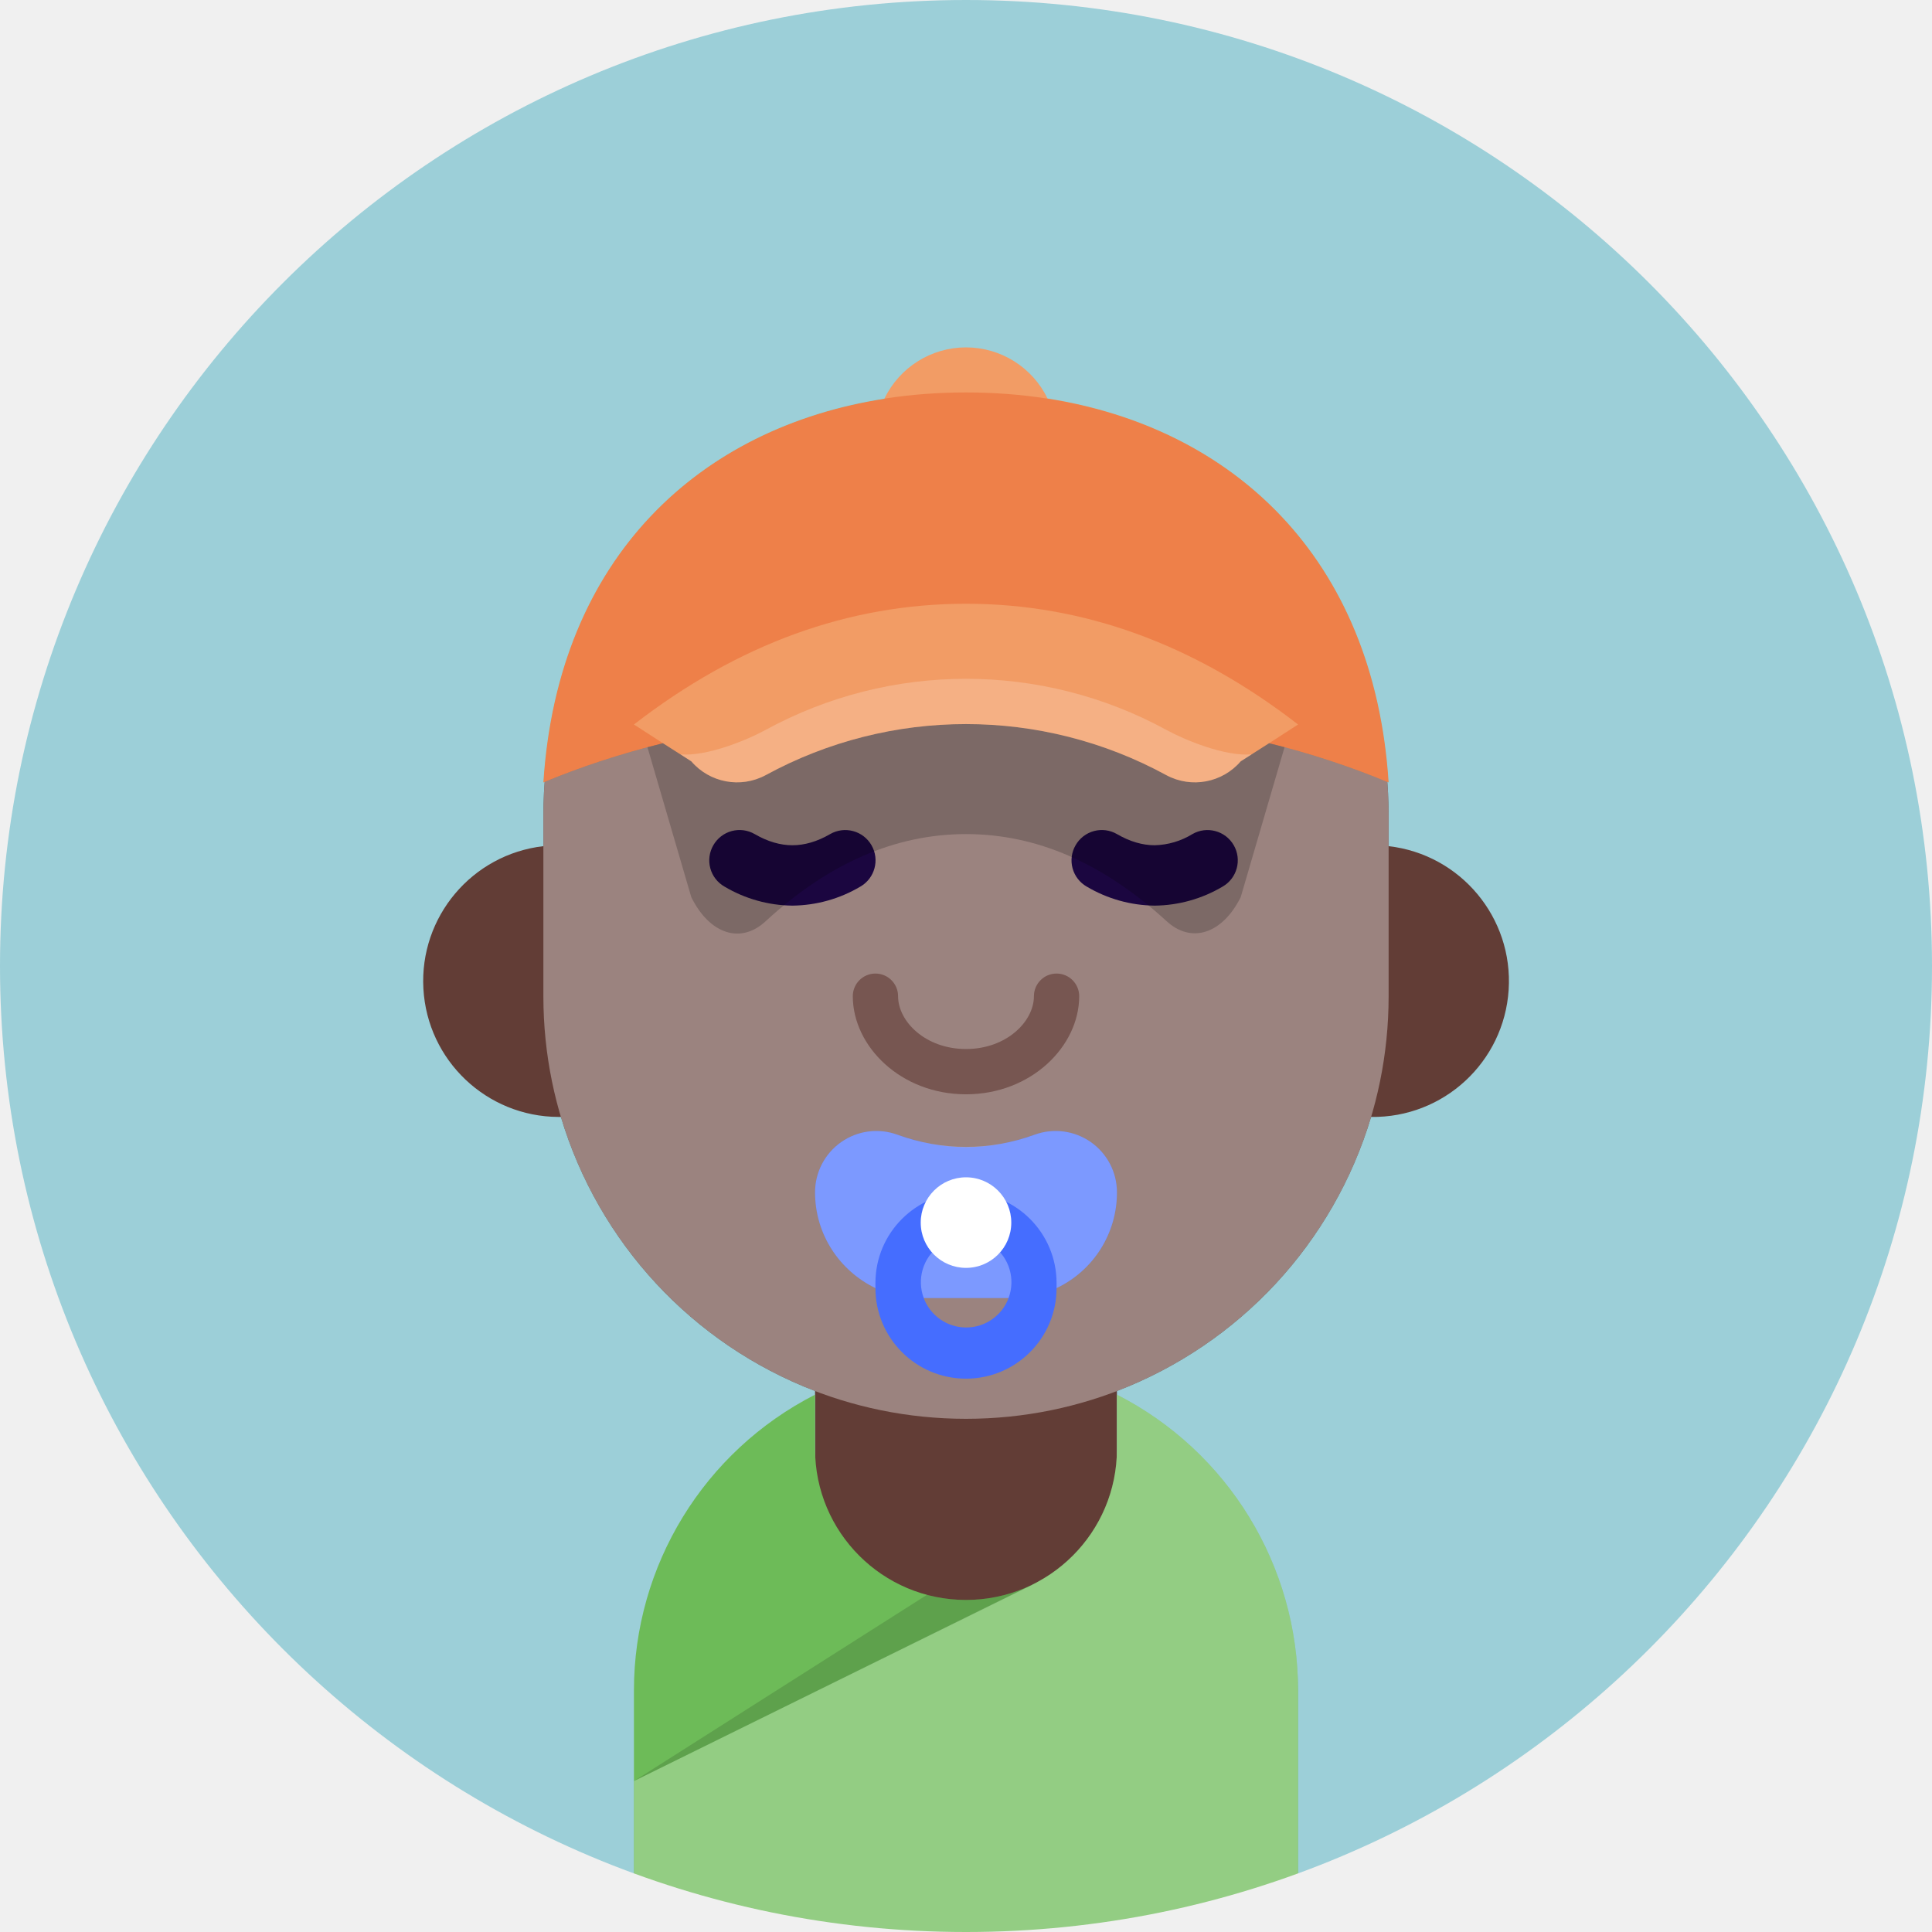
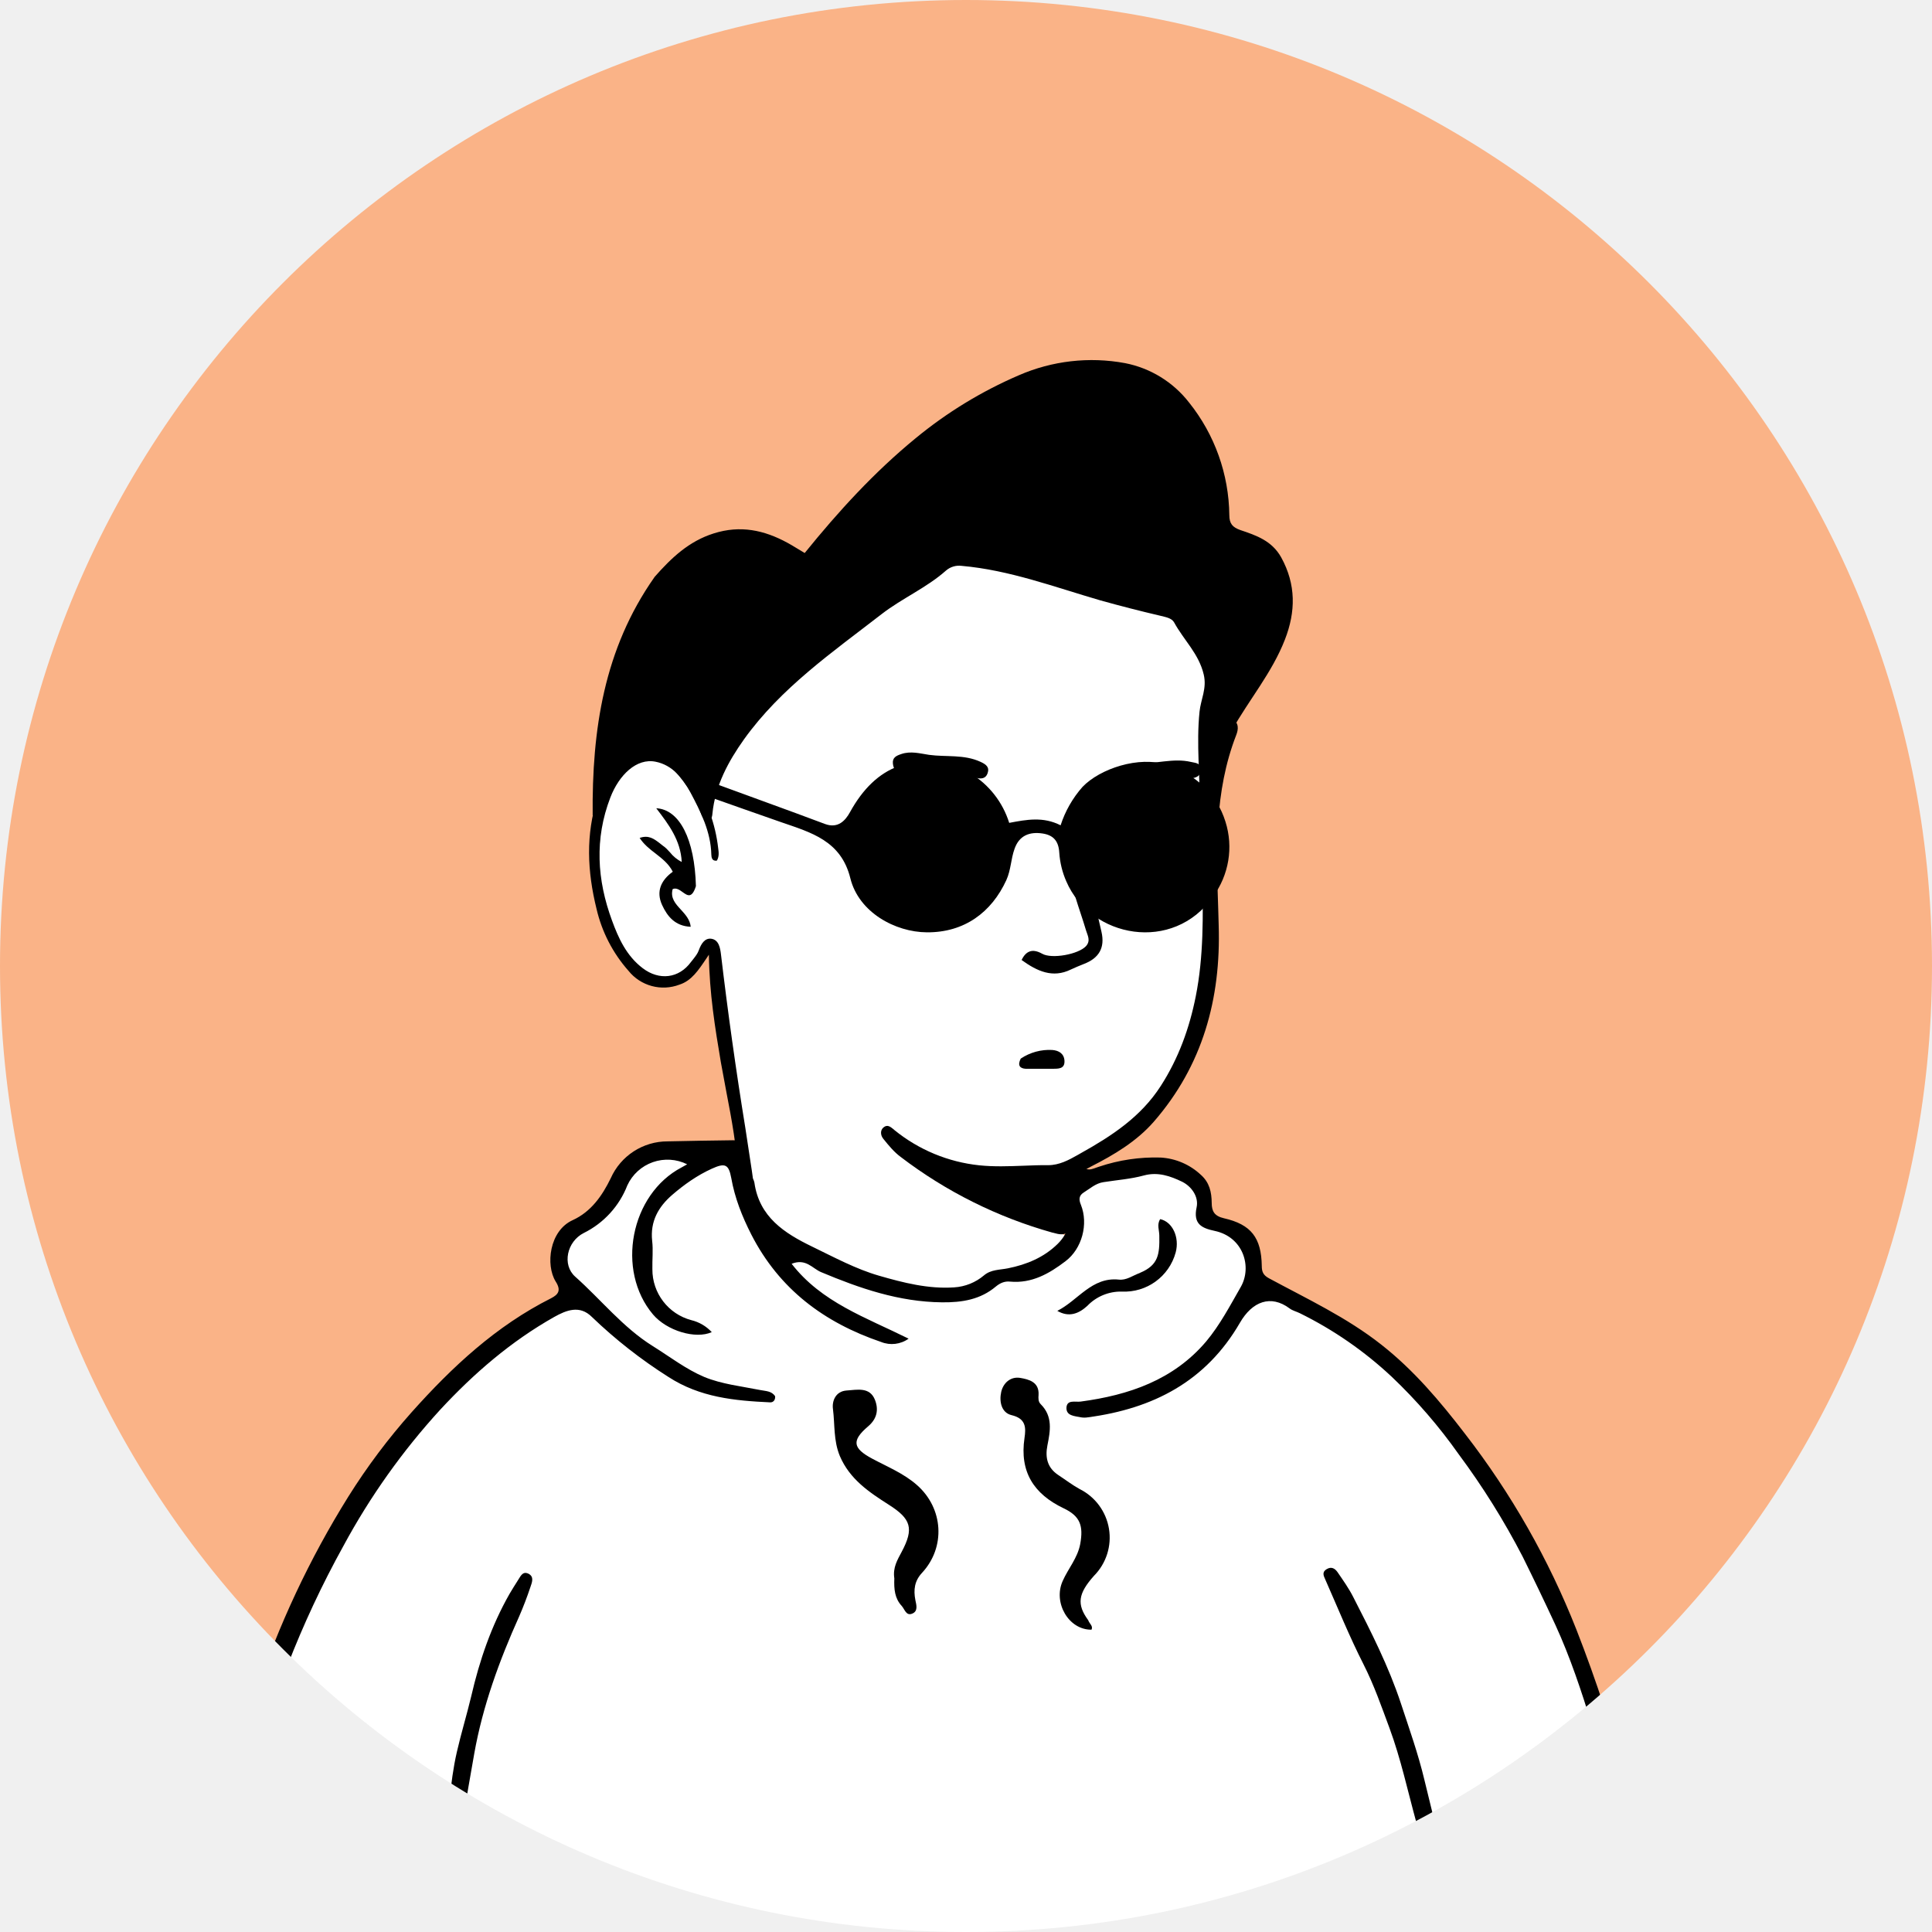
- <svg xmlns="http://www.w3.org/2000/svg" viewBox="0 0 64 64" fill="none" shape-rendering="auto" width="128" height="128">
+ <svg xmlns="http://www.w3.org/2000/svg" viewBox="0 0 1744 1744" fill="none" shape-rendering="auto" width="128" height="128">
  <mask id="viewboxMask">
-     <rect width="64" height="64" rx="32" ry="32" x="0" y="0" fill="#fff" />
+     <rect width="1744" height="1744" rx="872" ry="872" x="0" y="0" fill="#fff" />
  </mask>
  <g mask="url(#viewboxMask)">
-     <rect fill="#9ccfd8" width="64" height="64" x="0" y="0" />
-     <path d="M37 46.08V52a5 5 0 0 1-10 0v-5.92A14.04 14.04 0 0 1 18.58 37h-.08a4.5 4.5 0 0 1-.5-8.97V27a14 14 0 1 1 28 0v1.03a4.5 4.5 0 0 1-.58 8.97A14.04 14.04 0 0 1 37 46.08Z" fill="#623d36" />
-     <mask id="personas-a" style="mask-type:luminance" maskUnits="userSpaceOnUse" x="14" y="13" width="36" height="44">
-       <path d="M37 46.08V52a5 5 0 0 1-10 0v-5.92A14.04 14.04 0 0 1 18.58 37h-.08a4.5 4.5 0 0 1-.5-8.97V27a14 14 0 1 1 28 0v1.03a4.5 4.5 0 0 1-.58 8.97A14.04 14.04 0 0 1 37 46.08Z" fill="#fff" />
-     </mask>
-     <g mask="url(#personas-a)">
-       <path d="M32 13a14 14 0 0 1 14 14v6a14 14 0 1 1-28 0v-6a14 14 0 0 1 14-14Z" fill="#fff" style="mix-blend-mode:overlay" opacity=".36" />
+     <rect fill="#fab387" width="1744" height="1744" x="0" y="0" />
+     <g transform="translate(531 487)">
+       <path d="M554 727.7c-99.2 297-363.8 388.6-503.7 19.8-19.3-50.7 31-69.5 66.2-91.9 24.1-15.3 36.8-28.5 35.3-42.2-7-64.4-36.9-243.8-36.9-243.8l-3-5.8s.7-1.6-2.2 1.2c-3 3-9.9 34.2-37 34.2-24.5 0-49.2-10.9-61-86.3C7.2 285.6 9.6 214 40 201c12.5-5.3 24-7.2 35.2-.8 11.3 6.4-13-22 112-126C268.4 6.4 396.7-3.5 448.5 8 500.3 19.5 552 44.8 574.9 98.5c27.8 65-25.9 114.3-14 262.5-2.2 53.6.8 171.2-146.6 210.6-28 7.5-19.3 48.4 22.7 58.4 67 21 117 72.3 117 97.9" fill="#fff" />
+       <path fill-rule="evenodd" clip-rule="evenodd" d="m554 266.2.1-1.4c4.1-36.4 8.2-71.7 27.1-103.4 6.5 4.4 5.7 10 3.7 15.2-19.9 51.2-18 104.4-16.2 157.6l.4 14c2.1 66.4-14.5 126.8-58.7 177.5-15.4 17.6-35.8 29.8-56.5 40.3-21.4 11-25.9 20.1-19.2 43.6l.8 2.6c1.4 3.9 2.8 7.9-1 11.8-4.5 4.6-9.5 3.3-14.8 1.8l-.6-.1a406.4 406.4 0 0 1-137-68.3c-6-4.4-10.8-10.3-15.5-16.1l-.3-.4c-2.5-3-3-7.8.5-10.4 3.3-2.5 5.8-.5 8.7 1.8l1 .9a145.5 145.5 0 0 0 76.3 31.7c13.4 1.4 26.6.9 40 .4 7.4-.3 14.8-.6 22.3-.5 10.2 0 18.7-4.7 26.7-9.2l2.8-1.6c27.8-15.5 54.3-32.8 72.2-60.7 16.1-25 25.9-52.2 31.6-80.9 7.2-36.1 6.6-72.7 6-109.8-.3-12-.5-24.2-.5-36.4ZM50.6 190.8c21.9-1.7 34 11.2 44.3 26.3a140.4 140.4 0 0 1 22.4 61.5c.5 3.7 1 7.6-1.2 11.3-4.5.6-4.9-3-5-5.6-.5-20.7-9.7-38.7-18.9-56.1-6.6-12.5-16.2-24.6-31.4-27.6-17.2-3.5-33 12-40.8 32.2-14.5 37.6-12 74.6 1.4 111 5.8 15.9 13.1 32.1 27.8 43.2 14.8 11.3 32.7 9.3 43.6-5.7l2-2.5c2-2.6 4-5.1 5-8 2.1-5.8 5.4-11.2 11.3-10.4 6.8 1 8 8.3 8.7 14a3661 3661 0 0 0 22 156.7l5.9 38.8c2.6 17.1 5.6 41.7 3.6 52.1a28 28 0 0 0-.3 2.2c-.4 2.8-.6 5-4.2 5.5-4.9.8-7-2-7.7-6.4-2.3-17-3-23.6-4-49.6-.9-25.2-5.6-50-10.4-74.9l-5-27c-5.2-30.8-10.3-62-10.8-97l-2 3c-7.6 11.3-13.7 20.5-24.5 24a40.5 40.5 0 0 1-46.1-12.5 127.8 127.8 0 0 1-28.8-55.8c-8.4-34-9.9-67.1.9-100.6 5.2-16.1 23.7-44.7 42.2-42Zm34.6 127.5c4.4 3.2 8.4 6 12-5.4-1.1-42.2-14.7-69.2-35.8-70.3 11.2 14.6 22 28.8 23 48.5a32.3 32.3 0 0 1-10.7-8.8c-2-2.2-4-4.4-6.5-6l-3-2.4c-4.8-3.6-9.7-7.4-17.8-4.5 3.8 5.8 9 10 14.3 14 6 4.7 12 9.3 15.6 16.5-10.6 7.7-15.2 17.7-9.7 29.9 4.8 10.5 11.9 19.2 25.9 19.8-.6-6.3-4.7-10.9-8.8-15.4-5-5.4-9.7-10.6-7.5-18.6 3.2-1.5 6.2.7 9 2.7Z" fill="#000" />
    </g>
-     <g transform="translate(20 24)">
-       <path d="M3.63 4A1 1 0 0 0 4 5.37 4.5 4.5 0 0 0 6.25 6a4.5 4.5 0 0 0 2.25-.63 1 1 0 0 0-1-1.74c-.43.25-.85.37-1.25.37S5.43 3.88 5 3.63A1 1 0 0 0 3.63 4ZM15.63 4A1 1 0 0 0 16 5.37a4.5 4.5 0 0 0 2.25.63 4.5 4.5 0 0 0 2.25-.63 1 1 0 0 0-1-1.74 2.5 2.5 0 0 1-1.25.37c-.4 0-.82-.12-1.25-.37a1 1 0 0 0-1.37.37Z" fill="#1B0640" />
+     <g transform="translate(178 1057)">
+       <path d="M1313.4 698 9.7 694.7S43.1 485 106 365.7c17-32.4 81-128.7 141.8-189.6 40.8-41 87.7-56 89-62 2.2-9.7-11-41.4-8.8-48.5 8.1-25.5 9.5.8 42.1-31.8 18.3-18.2 1.4-29.6 21.6-43.2 29.8-20 60-8.7 87-7.6 18 .7 12.4 50.3 27.3 62.5 40.3 32.9 91.8 54 128 63.5 46.1 12.2 61.6-2.5 85.4-12.2 23.8-9.6 38.5 12.2 68.9-33.2 14.2-21.2-11-42.6 8.2-54C826.6-8.3 872.2-7.7 891.1 2c28.9 14.8 16.3 41.6 16.3 41.6s35.7 11.6 43 22c7.2 10 5 44 5 44s-2.8-13.7 63.4 23.5c84.2 47.4 179.2 187.2 223 296 46.6 115.8 71.6 269 71.6 269Z" fill="#fff" />
+       <path d="M1307 698c-9.4-38.5-16.9-77.2-25.6-115.7-6.3-27.8-14-55-22.4-82.2-9.5-30.6-19.5-61-33-90.4-9.6-20.7-19.4-41.1-29.5-61.5a673 673 0 0 0-57.7-92.4 470.2 470.2 0 0 0-60.5-70 342.9 342.9 0 0 0-83-57.4c-3-1.5-6.6-2.3-9.2-4.3-17-12.7-33.7-6.3-44.8 12.9-30.8 53.2-78.6 77.6-137.2 85.4a19 19 0 0 1-6.4 0c-5.6-1.2-13.6-1.2-13-9.1.7-7 8-4.5 12.7-5.1 43.7-5.8 84-19.6 113.4-54.3 12.4-14.8 21.6-32.4 31.3-49.3 10.2-17.9 2.4-45-23.7-50.5-11.8-2.5-19.5-6.3-16.2-21.4 2-9.6-4.8-18.9-13.2-23-10.4-5-21.7-9.1-34.5-5.6-11.7 3.2-24.2 4.1-36.3 6-7.1 1-12.2 5.8-18 9.4-4.4 2.8-4.4 6.4-2.5 11 7 17.4 1 39.8-13.9 51-14.7 11.2-30.4 20.2-50 18.4-4.9-.5-8.9 1.2-12.8 4.4-14 11.8-30.4 14.5-48.7 14.3-38.8-.4-74.2-12.6-109.2-27.3-7.8-3.3-13.6-12.6-26.5-7.5 27 34.9 67 48.4 105.6 67.6a26 26 0 0 1-24.8 3c-51.4-17.5-91.9-47.6-117.2-97-8.4-16.5-14.9-33-18.1-51-2.3-12.6-5.7-13.8-17.6-8.4-13.2 6-24.9 14.3-35.7 23.6-12.5 10.8-20 24-18.1 41.5 1 8.4 0 17 .2 25.6a47.3 47.3 0 0 0 35.2 46 37 37 0 0 1 18.4 10.8c-14.6 6.6-40.5-1.2-53-15.9C377.8 89.8 391.1 21 437.3-3.2l5-2.8a39.9 39.9 0 0 0-54 19A80.5 80.5 0 0 1 349 56c-15.3 7.7-19.8 28.7-7.8 39.4 23.4 20.8 43 45.8 69.9 62.6 15.4 9.6 30.1 21 46.7 28 15.8 6.5 33.6 8.4 50.6 11.8 5 1 10.2.8 13.3 5.6.3 3.4-1.7 5.6-4.4 5.5-32.1-1.5-63.4-4.4-92-23a437.5 437.5 0 0 1-69-54.1c-11-11-23.1-6.1-34 0-39 22-72.5 50.9-102.9 83.7a615.2 615.2 0 0 0-87.4 123 870.6 870.6 0 0 0-50.5 108A1198.4 1198.4 0 0 0 47 548.6a558.2 558.2 0 0 0-20.6 102.1c-1.3 15.2-7.3 29.7-7.9 46.2-5.5 1-10.8 1-17.1 1 4.6-32.9 9.9-66 16.2-98.8 3.7-19.1 9.2-37.9 13.7-56.8 5.6-23.6 13.4-46.5 21.2-69.4a831.6 831.6 0 0 1 84-179c16.9-27 36-52.4 57-76 36.7-41.1 76.3-78 126-103 6.4-3.3 9.3-7 4.1-15.1C314.4 85 317.8 54 339 44.4c16.6-7.6 26.6-22 34.3-37.8a56.1 56.1 0 0 1 51.4-33.3c19.6-.5 39.2-.7 58.8-1 9 0 14.1 1.6 10.1 12.7C491.1-8 492-.5 499 4.5a8.7 8.7 0 0 1 4 6.1c4.4 31 27.1 45.6 52.1 57.7 19.8 9.6 39.6 20.3 60.5 26.3 21.8 6.3 44.5 12.1 67.7 10.5a46 46 0 0 0 26.9-10.8c6.3-5.4 14.2-4.9 21.6-6.4 17-3.4 32.5-9.8 45-22.1 11.2-11.2 12-22 3.3-35.3-7.8-11.9-3.3-33.8 8.5-40.8 3.5-2 8.7-2.8 9.8 1.6 3 11.4 9.8 6.6 15.9 4.8a159 159 0 0 1 55.3-8.2A58 58 0 0 1 906 3.5c7.8 6.9 9.7 15.6 9.8 25.3 0 7.6 2.4 11.9 11 13.9 24.7 5.6 33.8 17.7 34.2 43.1 0 5.3 1.4 8.3 6.3 11 34.6 18.7 70.4 35.4 101.6 60 29.3 23 53 51.1 75.5 80.4A719.4 719.4 0 0 1 1245 414c18.2 46.5 33.7 94 46.4 142.4 12 46 16 93.5 27.1 140.6-3.2.9-6.7.9-11.4.9Z" fill="#000" />
+       <path d="M1122.7 698c-9.3-36.4-12.3-73.8-22.2-110-7.8-28.4-14-57.4-24.2-85-7.2-19.4-14-39-23.5-57.7-12.7-25-23.3-51.2-34.7-77-1.4-3-2.8-6.3 1.4-8.8 4.4-2.7 7.6-.6 9.9 2.7 5 7.3 10.2 14.6 14.2 22.5 16 31.2 32 62.7 43 96 7.5 22.8 15.6 45.5 21.2 69 3.9 16.5 8.2 33 12 49.4 7 32.2 11.9 65 14.5 97.9-3.4 1-7 1-11.6 1ZM219 698a451 451 0 0 1 4.4-86.5c3.7-29 4.4-58.3 11-87 3.9-17 9-33.6 13-50.4 7.4-32.1 18.1-63.5 34.6-92.4 2.4-4 4.8-8 7.4-12 2.3-3.3 4.1-8.7 9.5-6.2 5.7 2.8 3.2 8.2 1.8 12.4a320 320 0 0 1-10 26.1c-18 40-33 81.2-40.6 124-7.3 42-15.8 84.3-14 127.6.7 14-1.6 28-2.6 43.2-4.5 1.2-9 1.2-14.4 1.2ZM629.3 367.8c-1.5-9.8 2.8-16.7 6.6-23.9 11.4-21.3 8.4-29.9-11.6-42.6-17.7-11.3-35.3-23-44.2-44-5.8-14-4.4-28.3-6.2-42.4-1-7.2 2.4-16 12.3-16.7 9.4-.6 20.9-3.5 25.6 8.4 3.4 8.6 2.1 17-6.2 24-15 12.8-13.9 19.7 3.7 29.1 13.8 7.4 28.5 13.3 40.5 23.9 23.8 21 26 56 4.5 79.2-6.8 7.3-7.8 15.3-6 24.6.9 4.3 2.7 10.2-3.1 12.3-5.3 2-6.5-4-9.2-7-6.3-6.8-7.1-15-6.7-24.9ZM804.3 405.5c1.2 3.4 4.6 5.2 3 8.6-20.6.3-34.9-24.4-26-44 5-11.3 13.4-20.6 15.8-33.3 3-16.5 0-25.2-15-32.3-27-12.9-39.8-33-35.3-63.4 1.4-9.4 1.4-17.6-11.8-20.7-9-2.2-11.2-12.2-9.2-21 2-8.5 8.8-13.9 17-12.6 7.6 1.3 17.4 3.5 16.7 15.4-.2 3-.4 6.1 2 8.4 11 11 8.6 24.1 6 37.1-2.2 11.1 0 20.3 9.8 26.8 6.4 4.2 12.5 8.9 19.2 12.6a49 49 0 0 1 13 78.4c-14.3 16-15.7 25.7-5.2 40ZM851 92c16.8-7 17.8-16.8 17.5-33.6 0-5-2.4-10 .8-14.9 11.1 2.4 17.6 16.4 14 30a48 48 0 0 1-48.7 35.4 41.9 41.9 0 0 0-31.2 13c-7.7 7-16.5 10.5-27 4.4 18.8-9.4 31.1-30.8 55.7-28.2 6.8.7 12-3.5 18.8-6Z" fill="#000" />
    </g>
-     <g transform="translate(2 2)">
-       <path opacity=".2" d="M30 17c3.88 0 7.55-.37 11 4.22l-1.9 6.5c-.61 1.22-1.64 1.55-2.46.79-2.1-1.92-4.3-2.88-6.64-2.88-2.33 0-4.55.96-6.64 2.89-.82.76-1.85.43-2.46-.8L19 21.22c3.45-4.6 7.12-4.22 11-4.22Z" fill="#000" />
-       <path d="M27.3 11.2a3 3 0 0 1 5.4 0c6.1.96 10.82 5.24 11.3 12.72a27.7 27.7 0 0 0-3.96-1.3l-.94.6a2 2 0 0 1-2.46.46 13.86 13.86 0 0 0-13.28 0 2 2 0 0 1-2.46-.46l-.94-.6c-1.4.35-2.72.78-3.96 1.3.48-7.48 5.2-11.76 11.3-12.71Z" fill="#F29C65" />
-       <path d="M19.96 22.62c-1.4.35-2.72.78-3.96 1.3C16.55 15.37 22.63 11 30 11s13.45 4.37 14 12.92a27.7 27.7 0 0 0-3.96-1.3L41 22c-3.45-2.67-7.12-4-11-4s-7.55 1.33-11 4l.96.62Z" fill="#000" style="mix-blend-mode:overlay" opacity=".28" />
-       <path d="m39.45 23-.35.22a2 2 0 0 1-2.46.46 13.86 13.86 0 0 0-13.28 0 2 2 0 0 1-2.46-.46l-.35-.23c.87.07 2.19-.47 2.81-.81a13.86 13.86 0 0 1 13.28 0c.62.34 1.94.88 2.8.81Z" fill="#fff" style="mix-blend-mode:lighten" opacity=".2" />
+     <g transform="translate(266 207)">
+       <path d="M324.7 314c15.4-17.5 31.1-32.4 53.6-39.5 24-7.6 45.4-3 66.4 8.4 5.2 2.8 10 6 15.7 9.3 30.5-37.7 62.8-73 100-103.5a387.2 387.2 0 0 1 93.2-56.9 165 165 0 0 1 96-11 96.6 96.6 0 0 1 57.8 35.6A165.5 165.5 0 0 1 843.7 258c0 7.8 3 11 10 13.5 14.3 4.8 28.4 9.6 36.8 24.6 13.5 24.5 13.2 49 3.4 74.2-11.6 29.9-32.4 54.3-47.8 81.8-11.2 20-20.4 41.8-20 66 0 7 1.5 14.4-4 20.9a22 22 0 0 1-5.1-15.8c.4-29.2-3.2-58.4-.2-87.7 1.1-11.1 6.8-21 3.8-33.6-4.4-18.8-18.1-31.2-26.7-47-2.2-4-7.5-4.8-12.2-6a1317 1317 0 0 1-54.6-14c-41.3-12-81.8-27.3-125-31.1A18 18 0 0 0 588 308c-17.7 15.7-39.6 25-58.1 39.3-44.4 34.4-91 66.6-124.3 113.1-14 19.7-26 41.6-28.5 67-.2 2-.3 4.3-2.6 5.6-5.8 1.2-7-3.8-8.4-7.5-6.3-15.7-15.8-30-28-41.6a27 27 0 0 0-37.1-1.3 89.4 89.4 0 0 0-21.4 34c-1.8 4.5-2 10.3-10.6 12.5-.7-77.2 10.1-150.1 55.7-215Z" fill="#000" />
    </g>
-     <g transform="translate(11 44)">
-       <path d="M32 20H10v-8a11 11 0 0 1 6-9.8V4a5 5 0 0 0 10 0V2.2a11 11 0 0 1 6 9.8v8Z" fill="#6dbb58" />
-       <mask id="bodySmall-a" style="mask-type:luminance" maskUnits="userSpaceOnUse" x="10" y="2" width="22" height="18">
-         <path d="M32 20H10v-8a11 11 0 0 1 6-9.8V4a5 5 0 0 0 10 0V2.2a11 11 0 0 1 6 9.8v8Z" fill="#fff" />
-       </mask>
-       <g mask="url(#bodySmall-a)">
-         <path opacity=".14" d="M20.62 8.25 22 8l1.2.5L10 15l10.62-6.75Z" fill="#000" />
-         <path d="M21 1h11v47H10V15l13.34-6.58L21 1Z" fill="#fff" style="mix-blend-mode:overlay" opacity=".26" />
-       </g>
+     <g transform="translate(791 871)">
+       <path d="M130.4 84.6a46.5 46.5 0 0 1 28.5-7.8c6.2.5 10.7 3.5 11 9.9.3 7.4-5.7 7-10.8 7.1h-24c-5.5-.3-7.8-3-4.7-9.2Z" fill="#000" />
    </g>
-     <g transform="translate(23 36)">
-       <path fill-rule="evenodd" clip-rule="evenodd" d="M9 2c-.76 0-1.51-.14-2.27-.41A2.03 2.03 0 0 0 4 3.5c0 1.4.82 2.6 2 3.17a3 3 0 0 0 6 0 3.5 3.5 0 0 0 2-3.17 2.03 2.03 0 0 0-2.73-1.91C10.51 1.86 9.76 2 9 2ZM7.59 7h2.82A1.5 1.5 0 0 1 7.6 7Z" fill="#456DFF" />
-       <path fill-rule="evenodd" clip-rule="evenodd" d="M12 6.5v.17a3.5 3.5 0 0 0 2-3.17 2.03 2.03 0 0 0-2.73-1.91 6.61 6.61 0 0 1-4.54 0A2.03 2.03 0 0 0 4 3.5c0 1.4.82 2.6 2 3.17V6.5a3 3 0 1 1 6 0ZM7.59 7h2.82A1.5 1.5 0 1 0 7.6 7Z" fill="#fff" fill-opacity=".3" style="mix-blend-mode:lighten" />
-       <circle cx="9" cy="4.5" r="1.5" fill="#fff" />
+     <g transform="translate(653 805)" />
+     <g transform="translate(901 668)">
+       <path d="M82 57.5c4.9-6 9.2-11.2 13.8-16.2 2.5-2.8 6-4 9-1.2 3.5 3 1.3 5.8-.8 8.8C96 60.4 86 70.1 80.5 83.4c-4 9.8-5.3 19-2.3 29.6 5.8 19.9 10.5 40 15.1 60.2 3.3 14.4-2.3 23.8-16 29-4 1.6-7.9 3.2-11.7 5-16.4 8-30.4 1.5-44.4-8.6 3.8-8 9.6-10.7 18.5-5.7 8.7 5 32.7.6 39.6-6.8 4.5-5 1.4-9.7 0-14.4-5.8-19.7-14-38.7-15.6-59.8a68.6 68.6 0 0 1 18.4-54.4Z" fill="#000" />
    </g>
-     <g transform="translate(24 28)">
-       <path d="M4.25 5a.75.75 0 0 1 1.5 0c0 .84.91 1.75 2.25 1.75 1.34 0 2.25-.91 2.25-1.75a.75.75 0 0 1 1.5 0c0 1.66-1.59 3.25-3.75 3.25S4.25 6.66 4.25 5Z" fill="#000" style="mix-blend-mode:overlay" opacity=".36" />
+     <g transform="translate(610 680)">
+       <path d="M215.1 76.6c5-12 9-29.4 24.1-22.5 20.7 9.4 13.9 30.7 9.7 47.4-1.6 6.3-14.5 15.9-18.3 14.3-16.3-6.8-19.2-21.7-15.5-39.2ZM442 113.4c-8.6 7.5-17 7.6-22.2-1.5-9-16-8.6-32.8 3.3-47.2 2.5-3 13.8-3.6 16.3-1 14 15 14.6 31.8 2.6 49.7Z" fill="#000" />
    </g>
-     <g transform="translate(14 26)" />
+     <g transform="translate(610 680)">
+       <path d="M266 18.1A80.2 80.2 0 0 1 301 62.8c15.8-3 30.7-5.8 46.4 2.2a97.5 97.5 0 0 1 19.8-34.7C382.8 14 418 2 443.5 10.5c26.2 8.8 44.9 26.2 52.7 51.2a75.5 75.5 0 0 1-11.3 67.8c-35.8 51-110.3 37.5-132.4-14-3.6-8.2-5.7-16.9-6.3-25.8-.6-10.5-5.3-15.8-15-17.3-11.9-1.8-21.2 1.8-25.4 13.9-3.3 9.1-3.2 19-7.4 28.2-13.3 29-37.9 47.4-71.8 47.1-28.5-.2-61.4-18-69-48.8-8.4-34-35.5-41.3-62.4-50.6-22.8-7.9-45.5-16-68.2-24-4.7-1.7-7.3-5.4-5.5-10 2.2-5.7 6.8-3.4 10.8-2C66.4 38.8 100.7 51 134.7 63.8c11.8 4.4 18.5-3.2 22.6-10.7 23.3-42.4 58.4-55.5 103-37.2 1.7.6 3.3 1.2 5.7 2.3Z" fill="#000" />
+     </g>
+     <g transform="translate(774 657)">
+       <path d="M57.5 41.8C51.3 41.3 46 41 41 41c-5.7-.2-8.5-3.4-9-8.8-.5-5.3 3-7 7.5-8.5 8.6-3 17.1-.5 25.2.7 15.4 2.1 31.5-.6 46.4 6.3 5 2.3 8.3 4.7 6.4 10.3-1.8 5.2-6.1 5.2-10.6 4.1-16-3.7-32.4.9-49.4-3.3ZM251.8 32c17.2.9 33.1-5 49.3-1.2 4 1 9 .7 8.8 7 0 6.2-4.7 7.4-9.5 8-19 2.2-38 4-56.9 6.4-5.7.7-11 .1-12.6-5.6-1.7-5.7 4-7.8 8-10 3.5-2.1 7.8-3.1 12.9-4.7Z" fill="#000" />
+     </g>
+     <g transform="translate(0 559)" />
  </g>
</svg>
